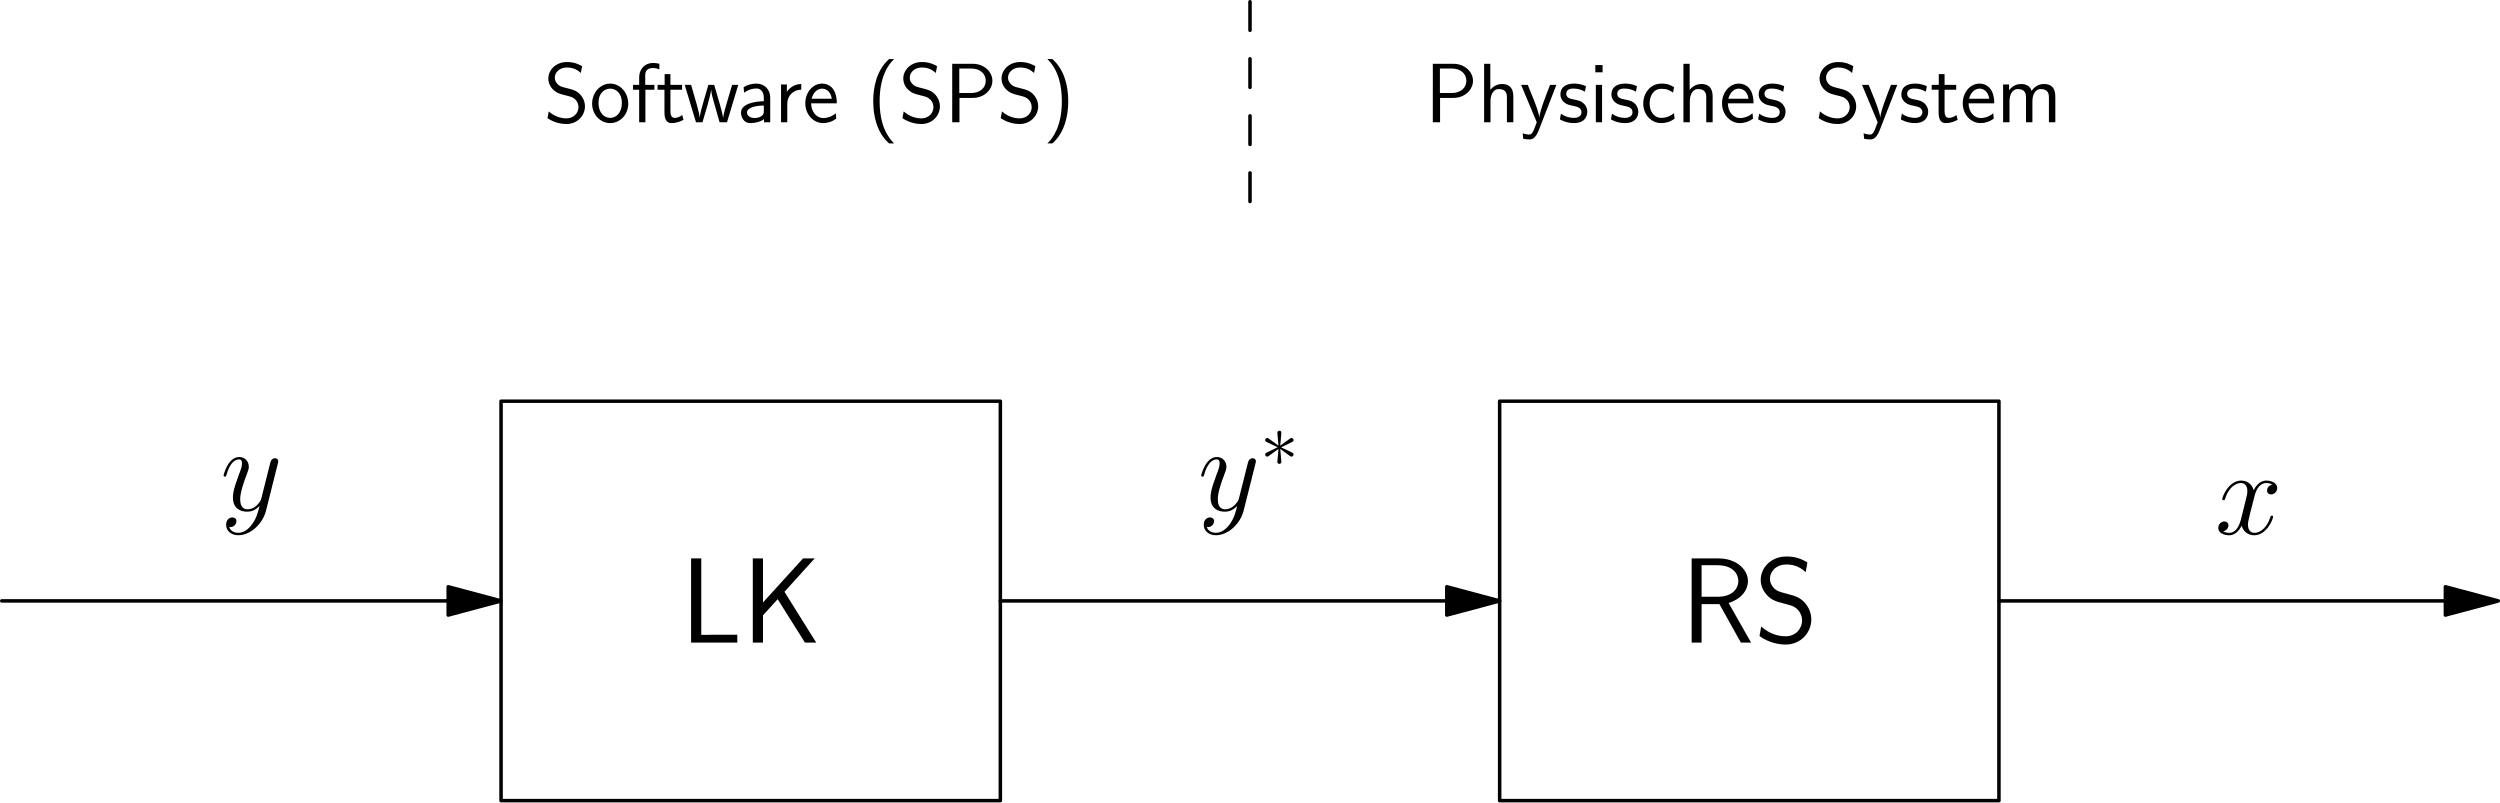
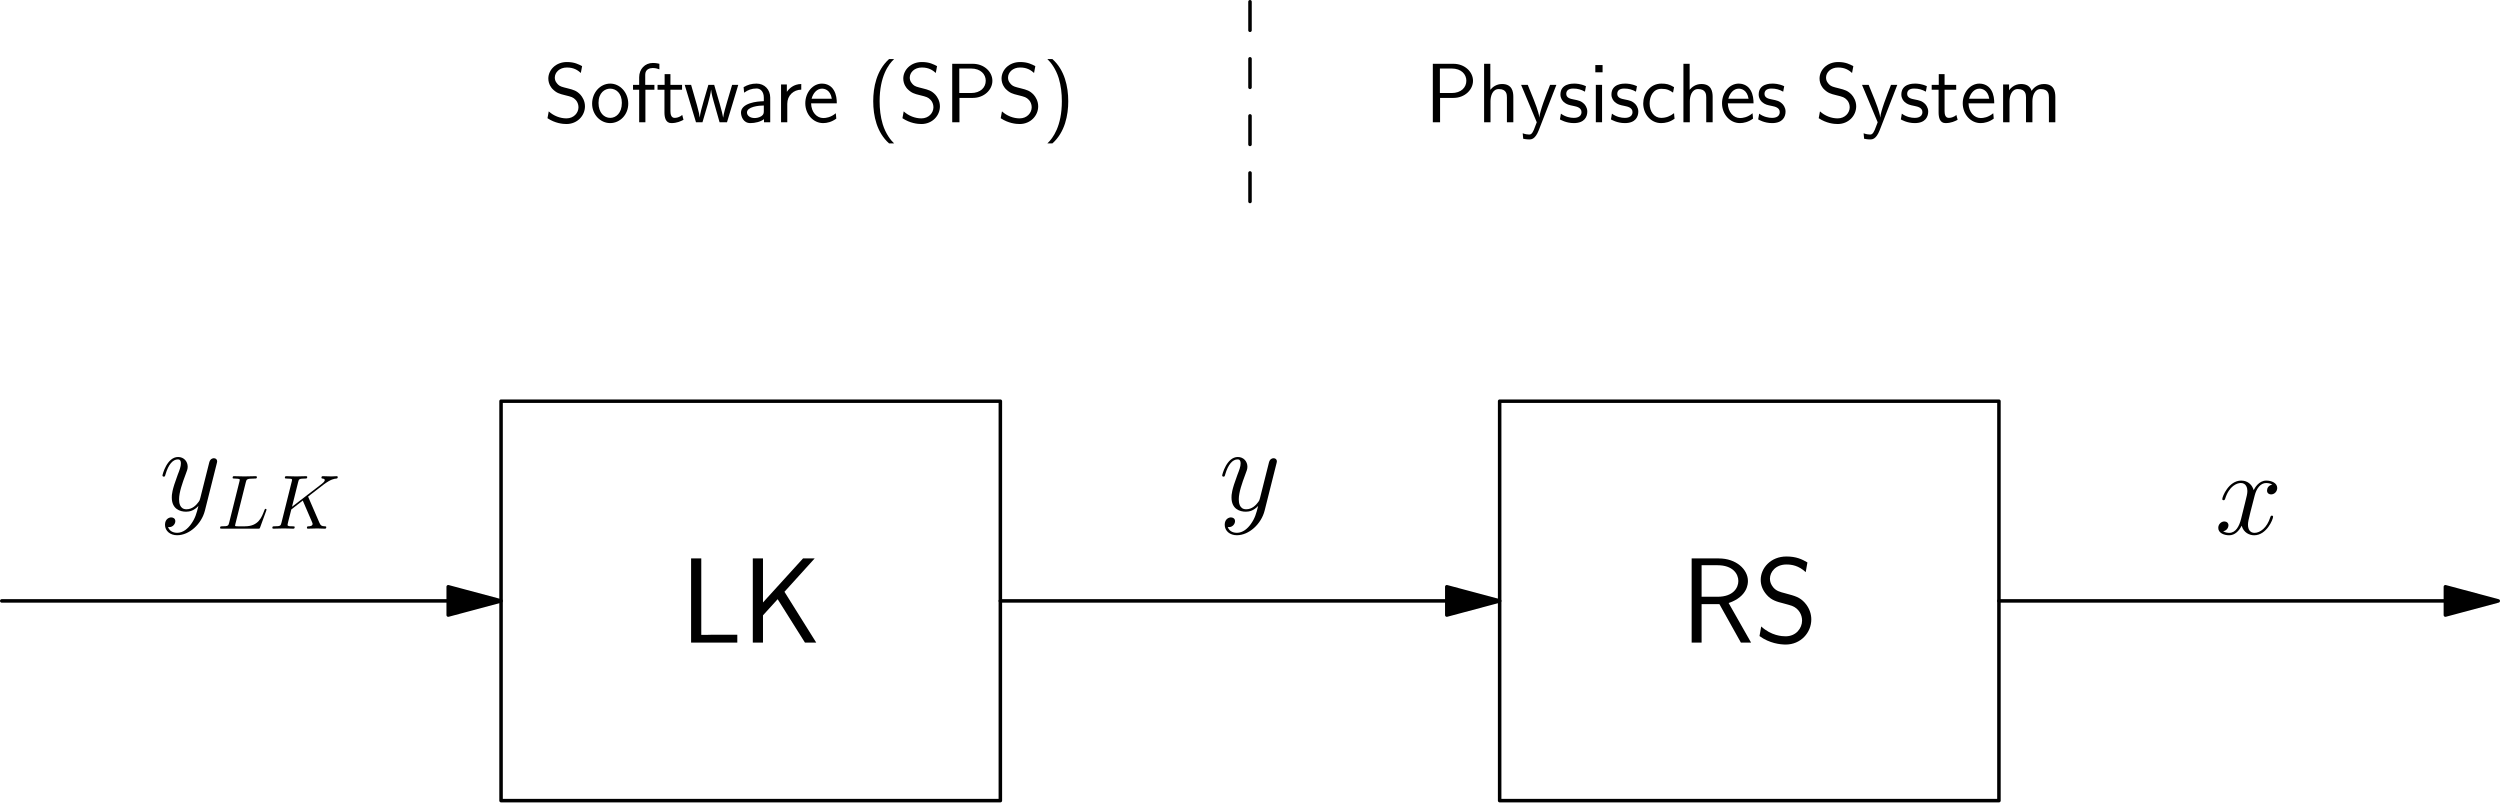
<svg xmlns="http://www.w3.org/2000/svg" xmlns:xlink="http://www.w3.org/1999/xlink" version="1.1" width="354.831pt" height="113.886pt" viewBox="-42.553 139.148 354.831 113.886">
  <defs>
    <path id="g0-40" d="M3.18-8.966C1.387-7.364 .933-4.937 .933-2.989C.933-.885 1.447 1.459 3.18 3.001H3.897C3.431 2.57 2.702 1.638 2.283 .287C1.961-.777 1.841-1.889 1.841-2.977C1.841-6.504 3.096-8.225 3.897-8.966H3.18Z" />
    <path id="g0-41" d="M1.363 3.001C3.156 1.399 3.61-1.028 3.61-2.977C3.61-5.081 3.096-7.424 1.363-8.966H.646C1.112-8.536 1.841-7.603 2.26-6.253C2.582-5.189 2.702-4.077 2.702-2.989C2.702 .538 1.447 2.26 .646 3.001H1.363Z" />
    <path id="g0-80" d="M4.005-3.455C5.655-3.455 6.791-4.639 6.791-5.882C6.791-7.149 5.631-8.297 4.005-8.297H1.088V0H2.116V-3.455H4.005ZM3.754-7.627C5.153-7.627 5.846-6.791 5.846-5.894C5.846-4.949 5.117-4.148 3.754-4.148H2.092V-7.627H3.754Z" />
    <path id="g0-83" d="M5.44-7.962C4.949-8.225 4.352-8.548 3.288-8.548C1.686-8.548 .646-7.4 .646-6.205C.646-5.356 1.16-4.806 1.219-4.746C1.805-4.148 2.212-4.041 2.977-3.85C3.993-3.599 4.16-3.551 4.543-3.156C4.746-2.941 4.926-2.558 4.926-2.14C4.926-1.315 4.244-.55 3.216-.55C2.343-.55 1.411-.897 .705-1.542L.526-.574C1.614 .143 2.666 .251 3.216 .251C4.758 .251 5.846-.933 5.846-2.26C5.846-3.025 5.475-3.599 5.212-3.897C4.663-4.483 4.22-4.603 3.419-4.806C2.606-5.009 2.307-5.081 2.044-5.332C1.889-5.499 1.566-5.798 1.566-6.336C1.566-7.066 2.224-7.771 3.276-7.771C4.292-7.771 4.83-7.376 5.26-6.994L5.44-7.962Z" />
    <path id="g0-97" d="M4.674-3.503C4.674-4.651 3.85-5.487 2.738-5.487C2.02-5.487 1.482-5.32 .897-4.985L.968-4.196C1.494-4.579 2.044-4.794 2.738-4.794C3.288-4.794 3.766-4.352 3.766-3.479V-2.989C3.228-2.965 2.511-2.929 1.793-2.69C.992-2.415 .526-1.973 .526-1.375C.526-.849 .837 .12 1.853 .12C2.511 .12 3.347-.072 3.79-.442V0H4.674V-3.503ZM3.766-1.602C3.766-1.363 3.766-1.076 3.371-.837C3.049-.634 2.642-.598 2.463-.598C1.817-.598 1.375-.944 1.375-1.387C1.375-2.2 3.037-2.379 3.766-2.379V-1.602Z" />
    <path id="g0-99" d="M4.794-1.291C4.244-.849 3.634-.622 2.965-.622C1.973-.622 1.327-1.506 1.327-2.666C1.327-3.658 1.805-4.746 3.001-4.746C3.802-4.746 4.136-4.555 4.651-4.208L4.794-4.985C4.101-5.392 3.706-5.487 3.001-5.487C1.351-5.487 .418-4.029 .418-2.666C.418-1.136 1.518 .12 2.953 .12C3.539 .12 4.208-.024 4.866-.502C4.866-.538 4.83-.909 4.818-.956L4.794-1.291Z" />
    <path id="g0-101" d="M4.866-2.69C4.866-3.204 4.818-3.933 4.435-4.567C3.945-5.392 3.108-5.487 2.762-5.487C1.47-5.487 .395-4.244 .395-2.69C.395-1.112 1.542 .12 2.929 .12C3.479 .12 4.136-.036 4.794-.514C4.794-.562 4.758-.933 4.758-.956C4.746-.968 4.722-1.231 4.722-1.279C4.017-.681 3.312-.598 2.953-.598C2.032-.598 1.243-1.423 1.219-2.69H4.866ZM1.291-3.335C1.494-4.136 2.056-4.77 2.762-4.77C3.132-4.77 3.957-4.603 4.16-3.335H1.291Z" />
    <path id="g0-102" d="M2.068-4.615H3.347V-5.308H2.044V-6.743C2.044-7.556 2.726-7.699 3.12-7.699C3.539-7.699 3.909-7.568 4.053-7.508V-8.297C3.969-8.321 3.575-8.416 3.132-8.416C1.997-8.416 1.184-7.544 1.184-6.384V-5.308H.311V-4.615H1.184V0H2.068V-4.615Z" />
    <path id="g0-104" d="M5.069-3.599C5.069-4.328 4.914-5.428 3.467-5.428C2.642-5.428 2.092-4.961 1.805-4.603V-8.297H.921V0H1.829V-2.977C1.829-3.718 2.104-4.71 3.013-4.71C4.125-4.71 4.16-3.933 4.16-3.515V0H5.069V-3.599Z" />
    <path id="g0-105" d="M1.889-8.118H.861V-7.089H1.889V-8.118ZM1.817-5.308H.933V0H1.817V-5.308Z" />
    <path id="g0-109" d="M8.333-3.599C8.333-4.423 8.118-5.428 6.719-5.428C5.703-5.428 5.141-4.722 4.961-4.459C4.746-5.212 4.089-5.428 3.467-5.428C2.487-5.428 1.973-4.794 1.769-4.543V-5.368H.921V0H1.829V-2.977C1.829-3.766 2.14-4.71 3.013-4.71C4.113-4.71 4.172-3.957 4.172-3.515V0H5.081V-2.977C5.081-3.766 5.392-4.71 6.265-4.71C7.364-4.71 7.424-3.957 7.424-3.515V0H8.333V-3.599Z" />
    <path id="g0-111" d="M5.487-2.63C5.487-4.244 4.304-5.487 2.929-5.487C1.518-5.487 .359-4.22 .359-2.63C.359-1.064 1.554 .12 2.917 .12C4.328 .12 5.487-1.088 5.487-2.63ZM2.929-.622C2.068-.622 1.267-1.339 1.267-2.75C1.267-4.196 2.164-4.77 2.917-4.77C3.742-4.77 4.579-4.148 4.579-2.75C4.579-1.279 3.73-.622 2.929-.622Z" />
    <path id="g0-114" d="M1.817-2.618C1.817-3.826 2.726-4.615 3.802-4.627V-5.428C2.714-5.416 2.08-4.782 1.757-4.316V-5.368H.933V0H1.817V-2.618Z" />
    <path id="g0-115" d="M4.017-5.117C3.252-5.475 2.606-5.487 2.331-5.487S.395-5.487 .395-3.933C.395-3.407 .681-3.049 .861-2.881C1.291-2.511 1.59-2.451 2.295-2.307C2.69-2.224 3.383-2.08 3.383-1.447C3.383-.622 2.451-.622 2.283-.622C1.805-.622 1.112-.753 .466-1.219L.323-.406C.383-.371 1.196 .12 2.295 .12C3.838 .12 4.208-.813 4.208-1.518C4.208-2.128 3.838-2.511 3.79-2.57C3.347-3.025 2.989-3.096 2.26-3.24C1.829-3.324 1.219-3.443 1.219-4.041C1.219-4.782 2.056-4.782 2.212-4.782C2.845-4.782 3.347-4.639 3.873-4.34L4.017-5.117Z" />
    <path id="g0-116" d="M2.044-4.615H3.694V-5.308H2.044V-6.826H1.219V-5.308H.215V-4.615H1.196V-1.399C1.196-.705 1.351 .12 2.176 .12C2.977 .12 3.527-.155 3.897-.347L3.718-1.04C3.3-.669 2.857-.622 2.642-.622C2.116-.622 2.044-1.184 2.044-1.602V-4.615Z" />
    <path id="g0-119" d="M7.771-5.308H6.898L6.181-2.881C6.013-2.307 5.679-1.184 5.631-.669H5.619C5.583-.956 5.392-1.757 5.141-2.606L4.352-5.308H3.527L2.845-2.965C2.63-2.224 2.343-1.196 2.307-.693H2.295C2.283-.921 2.152-1.554 1.925-2.355L1.076-5.308H.167L1.769 0H2.69C3.144-1.506 3.838-3.778 3.909-4.615H3.921C3.945-4.125 4.184-3.264 4.268-2.989L5.117 0H6.169L7.771-5.308Z" />
    <path id="g0-121" d="M5.177-5.308H4.28C3.73-3.897 2.809-1.554 2.762-.693H2.75C2.69-1.399 2.056-2.977 1.961-3.216L1.112-5.308H.167L2.391 0L1.973 1.088C1.71 1.686 1.53 1.745 1.315 1.745C1.148 1.745 .765 1.71 .395 1.566L.466 2.343C.538 2.355 .933 2.439 1.315 2.439C1.602 2.439 2.164 2.439 2.678 1.124L5.177-5.308Z" />
    <path id="g1-75" d="M6.008-7.213L10.295-11.948H8.642L2.961-5.698V-11.948H1.515V0H2.961V-3.873L5.044-6.163L8.918 0H10.519L6.008-7.213Z" />
    <path id="g1-76" d="M4.493-1.119C4.287-1.119 4.08-1.102 3.873-1.102H2.961V-11.948H1.515V0H8.074V-1.119H4.493Z" />
    <path id="g1-82" d="M6.783-5.612L6.817-5.629C9.503-6.559 9.52-8.418 9.52-8.745C9.52-10.381 7.867-11.948 5.388-11.948H1.532V0H2.944V-5.457H5.475L8.522 0H9.968L6.783-5.612ZM2.944-6.507V-10.983H5.199C7.385-10.983 8.16-9.744 8.16-8.745C8.16-7.816 7.472-6.507 5.199-6.507H2.944Z" />
    <path id="g1-83" d="M7.523-11.379C6.766-11.827 5.939-12.223 4.545-12.223C2.324-12.223 .895-10.587 .895-8.918C.895-8.263 1.085-7.523 1.756-6.766S3.185-5.802 4.149-5.561C4.545-5.457 5.216-5.268 5.337-5.216C6.301-4.838 6.766-3.96 6.766-3.133C6.766-2.049 5.922-.895 4.424-.895C3.908-.895 2.393-.981 .964-2.29L.723-.93C2.135 .103 3.667 .275 4.442 .275C6.559 .275 8.074-1.394 8.074-3.288C8.074-3.977 7.867-4.855 7.144-5.664C6.439-6.439 5.819-6.611 4.407-6.989C3.598-7.196 3.082-7.334 2.651-7.867C2.359-8.246 2.204-8.608 2.204-9.073C2.204-10.037 3.03-11.087 4.545-11.087C5.302-11.087 6.284-10.932 7.282-10.002L7.523-11.379Z" />
-     <path id="g2-3" d="M3-4.658C3.011-4.811 3.011-5.073 2.727-5.073C2.553-5.073 2.411-4.931 2.444-4.789V-4.647L2.596-2.956L1.2-3.971C1.102-4.025 1.08-4.047 1.004-4.047C.851-4.047 .709-3.895 .709-3.742C.709-3.567 .818-3.524 .927-3.469L2.476-2.727L.971-1.996C.796-1.909 .709-1.865 .709-1.702S.851-1.396 1.004-1.396C1.08-1.396 1.102-1.396 1.375-1.604L2.596-2.487L2.433-.655C2.433-.425 2.629-.371 2.716-.371C2.847-.371 3.011-.447 3.011-.655L2.847-2.487L4.244-1.473C4.342-1.418 4.364-1.396 4.44-1.396C4.593-1.396 4.735-1.549 4.735-1.702C4.735-1.865 4.636-1.92 4.505-1.985C3.851-2.313 3.829-2.313 2.967-2.716L4.473-3.447C4.647-3.535 4.735-3.578 4.735-3.742S4.593-4.047 4.44-4.047C4.364-4.047 4.342-4.047 4.069-3.84L2.847-2.956L3-4.658Z" />
+     <path id="g2-75" d="M5.553-4.407C5.542-4.44 5.498-4.527 5.498-4.56C5.498-4.571 5.695-4.724 5.815-4.811L7.724-6.284C8.749-7.036 9.175-7.08 9.502-7.113C9.589-7.124 9.698-7.135 9.698-7.331C9.698-7.375 9.665-7.451 9.578-7.451C9.338-7.451 9.065-7.418 8.804-7.418C8.411-7.418 7.985-7.451 7.593-7.451C7.516-7.451 7.385-7.451 7.385-7.233C7.385-7.156 7.44-7.124 7.516-7.113C7.756-7.091 7.855-7.036 7.855-6.884C7.855-6.687 7.527-6.436 7.462-6.382L3.207-3.109L4.08-6.611C4.178-7.004 4.2-7.113 4.996-7.113C5.269-7.113 5.367-7.113 5.367-7.331C5.367-7.429 5.28-7.451 5.215-7.451C4.909-7.451 4.124-7.418 3.818-7.418C3.502-7.418 2.727-7.451 2.411-7.451C2.335-7.451 2.193-7.451 2.193-7.244C2.193-7.113 2.291-7.113 2.509-7.113C2.651-7.113 2.847-7.102 2.978-7.091C3.153-7.069 3.218-7.036 3.218-6.916C3.218-6.873 3.207-6.84 3.175-6.709L1.713-.851C1.604-.425 1.582-.338 .72-.338C.535-.338 .415-.338 .415-.131C.415 0 .545 0 .578 0C.884 0 1.658-.033 1.964-.033C2.193-.033 2.433-.022 2.662-.022C2.902-.022 3.142 0 3.371 0C3.447 0 3.589 0 3.589-.218C3.589-.338 3.491-.338 3.284-.338C2.88-.338 2.575-.338 2.575-.535C2.575-.611 2.64-.851 2.673-1.015C2.825-1.582 2.967-2.16 3.109-2.727L4.735-3.993L6-1.058C6.131-.764 6.131-.742 6.131-.676C6.131-.349 5.662-.338 5.564-.338C5.444-.338 5.324-.338 5.324-.12C5.324 0 5.455 0 5.476 0C5.913 0 6.371-.033 6.807-.033C7.047-.033 7.636 0 7.876 0C7.931 0 8.073 0 8.073-.218C8.073-.338 7.953-.338 7.855-.338C7.407-.349 7.265-.447 7.102-.829L5.553-4.407Z" />
+     <path id="g2-76" d="M4.08-6.6C4.178-6.993 4.211-7.113 5.236-7.113C5.564-7.113 5.651-7.113 5.651-7.32C5.651-7.451 5.531-7.451 5.476-7.451C5.116-7.451 4.222-7.418 3.862-7.418C3.535-7.418 2.738-7.451 2.411-7.451C2.335-7.451 2.204-7.451 2.204-7.233C2.204-7.113 2.302-7.113 2.509-7.113C2.531-7.113 2.738-7.113 2.924-7.091C3.12-7.069 3.218-7.058 3.218-6.916C3.218-6.873 3.207-6.84 3.175-6.709L1.713-.851C1.604-.425 1.582-.338 .72-.338C.535-.338 .425-.338 .425-.12C.425 0 .524 0 .72 0H5.771C6.033 0 6.044 0 6.109-.185L6.971-2.542C7.015-2.662 7.015-2.684 7.015-2.695C7.015-2.738 6.982-2.815 6.884-2.815S6.775-2.76 6.698-2.585C6.327-1.582 5.847-.338 3.96-.338H2.935C2.782-.338 2.76-.338 2.695-.349C2.585-.36 2.553-.371 2.553-.458C2.553-.491 2.553-.513 2.607-.709L4.08-6.6Z" />
    <path id="g3-120" d="M8.16-7.024C7.609-6.921 7.403-6.507 7.403-6.18C7.403-5.767 7.73-5.629 7.971-5.629C8.487-5.629 8.849-6.077 8.849-6.542C8.849-7.265 8.022-7.592 7.299-7.592C6.249-7.592 5.664-6.559 5.509-6.232C5.113-7.523 4.046-7.592 3.736-7.592C1.98-7.592 1.05-5.337 1.05-4.958C1.05-4.889 1.119-4.803 1.24-4.803C1.377-4.803 1.412-4.906 1.446-4.975C2.031-6.886 3.185-7.248 3.684-7.248C4.459-7.248 4.614-6.525 4.614-6.111C4.614-5.733 4.51-5.337 4.304-4.51L3.719-2.152C3.46-1.119 2.961-.172 2.049-.172C1.963-.172 1.532-.172 1.171-.396C1.79-.516 1.928-1.033 1.928-1.24C1.928-1.584 1.67-1.79 1.343-1.79C.93-1.79 .482-1.429 .482-.878C.482-.155 1.291 .172 2.031 .172C2.858 .172 3.443-.482 3.805-1.188C4.08-.172 4.941 .172 5.578 .172C7.334 .172 8.263-2.083 8.263-2.462C8.263-2.548 8.195-2.617 8.091-2.617C7.936-2.617 7.919-2.531 7.867-2.393C7.403-.878 6.404-.172 5.629-.172C5.027-.172 4.7-.62 4.7-1.326C4.7-1.704 4.769-1.98 5.044-3.116L5.647-5.457C5.905-6.49 6.49-7.248 7.282-7.248C7.317-7.248 7.799-7.248 8.16-7.024Z" />
    <path id="g3-121" d="M4.528 1.928C4.063 2.582 3.391 3.168 2.548 3.168C2.341 3.168 1.515 3.133 1.257 2.341C1.308 2.359 1.394 2.359 1.429 2.359C1.945 2.359 2.29 1.911 2.29 1.515S1.963 .981 1.704 .981C1.429 .981 .826 1.188 .826 2.031C.826 2.909 1.567 3.512 2.548 3.512C4.269 3.512 6.008 1.928 6.49 .017L8.177-6.697C8.195-6.783 8.229-6.886 8.229-6.989C8.229-7.248 8.022-7.42 7.764-7.42C7.609-7.42 7.248-7.351 7.11-6.835L5.836-1.773C5.75-1.463 5.75-1.429 5.612-1.24C5.268-.757 4.7-.172 3.873-.172C2.909-.172 2.823-1.119 2.823-1.584C2.823-2.565 3.288-3.891 3.753-5.13C3.942-5.629 4.046-5.87 4.046-6.215C4.046-6.938 3.529-7.592 2.686-7.592C1.102-7.592 .465-5.096 .465-4.958C.465-4.889 .534-4.803 .654-4.803C.809-4.803 .826-4.872 .895-5.113C1.308-6.559 1.963-7.248 2.634-7.248C2.789-7.248 3.082-7.248 3.082-6.68C3.082-6.232 2.892-5.733 2.634-5.079C1.79-2.823 1.79-2.255 1.79-1.842C1.79-.207 2.961 .172 3.822 .172C4.321 .172 4.941 .017 5.543-.62L5.561-.603C5.302 .413 5.13 1.085 4.528 1.928Z" />
  </defs>
  <g id="page1">
    <g transform="translate(-42.5531 139.148)scale(.996264)">
      <path d="M63.855 85.609H.251" fill="none" stroke="#000000" stroke-linecap="round" stroke-linejoin="round" stroke-miterlimit="10.037" stroke-width="0.502" />
    </g>
    <g transform="translate(-42.5531 139.148)scale(.996264)">
      <path d="M71.383 85.609L63.855 83.592V87.626L71.383 85.609Z" fill="#000000" />
    </g>
    <g transform="translate(-42.5531 139.148)scale(.996264)">
      <path d="M71.383 85.609L63.855 83.592V87.626L71.383 85.609Z" fill="none" stroke="#000000" stroke-linecap="round" stroke-linejoin="round" stroke-miterlimit="10.037" stroke-width="0.502" />
    </g>
-     <use x="-11.285" y="211.603" xlink:href="#g3-121" />
+     <use x="-19.96" y="211.603" xlink:href="#g3-121" />
+     <use x="-11.741" y="214.185" xlink:href="#g2-76" />
+     <use x="-4.316" y="214.185" xlink:href="#g2-75" />
    <g transform="translate(-42.5531 139.148)scale(.996264)">
      <path d="M71.383 114.062H142.515V57.156H71.383V114.062Z" fill="none" stroke="#000000" stroke-linecap="round" stroke-linejoin="round" stroke-miterlimit="10.037" stroke-width="0.502" />
    </g>
    <use x="54.02" y="230.355" xlink:href="#g1-76" />
    <use x="62.779" y="230.355" xlink:href="#g1-75" />
    <g transform="translate(-42.5531 139.148)scale(.996264)">
      <path d="M206.118 85.609H142.515" fill="none" stroke="#000000" stroke-linecap="round" stroke-linejoin="round" stroke-miterlimit="10.037" stroke-width="0.502" />
    </g>
    <g transform="translate(-42.5531 139.148)scale(.996264)">
      <path d="M213.647 85.609L206.118 83.592V87.626L213.647 85.609Z" fill="#000000" />
    </g>
    <g transform="translate(-42.5531 139.148)scale(.996264)">
      <path d="M213.647 85.609L206.118 83.592V87.626L213.647 85.609Z" fill="none" stroke="#000000" stroke-linecap="round" stroke-linejoin="round" stroke-miterlimit="10.037" stroke-width="0.502" />
    </g>
-     <use x="127.471" y="211.603" xlink:href="#g3-121" />
-     <use x="136.308" y="205.356" xlink:href="#g2-3" />
+     <use x="130.448" y="211.603" xlink:href="#g3-121" />
    <g transform="translate(-42.5531 139.148)scale(.996264)">
      <path d="M213.647 114.062H284.778V57.156H213.647V114.062Z" fill="none" stroke="#000000" stroke-linecap="round" stroke-linejoin="round" stroke-miterlimit="10.037" stroke-width="0.502" />
    </g>
    <use x="196.015" y="230.355" xlink:href="#g1-82" />
    <use x="206.455" y="230.355" xlink:href="#g1-83" />
    <g transform="translate(-42.5531 139.148)scale(.996264)">
      <path d="M348.382 85.609H284.778" fill="none" stroke="#000000" stroke-linecap="round" stroke-linejoin="round" stroke-miterlimit="10.037" stroke-width="0.502" />
    </g>
    <g transform="translate(-42.5531 139.148)scale(.996264)">
      <path d="M355.91 85.609L348.382 83.592V87.626L355.91 85.609Z" fill="#000000" />
    </g>
    <g transform="translate(-42.5531 139.148)scale(.996264)">
      <path d="M355.91 85.609L348.382 83.592V87.626L355.91 85.609Z" fill="none" stroke="#000000" stroke-linecap="round" stroke-linejoin="round" stroke-miterlimit="10.037" stroke-width="0.502" />
    </g>
    <use x="271.809" y="214.95" xlink:href="#g3-120" />
    <g transform="translate(-42.5531 139.148)scale(.996264)">
      <path d="M178.081 28.704V.251" fill="none" stroke="#000000" stroke-dasharray="4.065,4.065" stroke-linecap="round" stroke-linejoin="round" stroke-miterlimit="10.037" stroke-width="0.502" />
    </g>
    <use x="34.626" y="156.5" xlink:href="#g0-83" />
    <use x="41.129" y="156.5" xlink:href="#g0-111" />
    <use x="46.982" y="156.5" xlink:href="#g0-102" />
    <use x="50.559" y="156.5" xlink:href="#g0-116" />
    <use x="54.461" y="156.5" xlink:href="#g0-119" />
    <use x="62.092" y="156.5" xlink:href="#g0-97" />
    <use x="67.37" y="156.5" xlink:href="#g0-114" />
    <use x="71.349" y="156.5" xlink:href="#g0-101" />
    <use x="80.453" y="156.5" xlink:href="#g0-40" />
    <use x="85.006" y="156.5" xlink:href="#g0-83" />
    <use x="91.509" y="156.5" xlink:href="#g0-80" />
    <use x="98.953" y="156.5" xlink:href="#g0-83" />
    <use x="105.456" y="156.5" xlink:href="#g0-41" />
    <use x="159.723" y="156.5" xlink:href="#g0-80" />
    <use x="167.168" y="156.5" xlink:href="#g0-104" />
    <use x="173.173" y="156.5" xlink:href="#g0-121" />
    <use x="178.528" y="156.5" xlink:href="#g0-115" />
    <use x="183.015" y="156.5" xlink:href="#g0-105" />
    <use x="185.768" y="156.5" xlink:href="#g0-115" />
    <use x="190.256" y="156.5" xlink:href="#g0-99" />
    <use x="195.458" y="156.5" xlink:href="#g0-104" />
    <use x="201.464" y="156.5" xlink:href="#g0-101" />
    <use x="206.666" y="156.5" xlink:href="#g0-115" />
    <use x="215.055" y="156.5" xlink:href="#g0-83" />
    <use x="221.559" y="156.5" xlink:href="#g0-121" />
    <use x="226.914" y="156.5" xlink:href="#g0-115" />
    <use x="231.401" y="156.5" xlink:href="#g0-116" />
    <use x="235.628" y="156.5" xlink:href="#g0-101" />
    <use x="240.831" y="156.5" xlink:href="#g0-109" />
  </g>
</svg>
